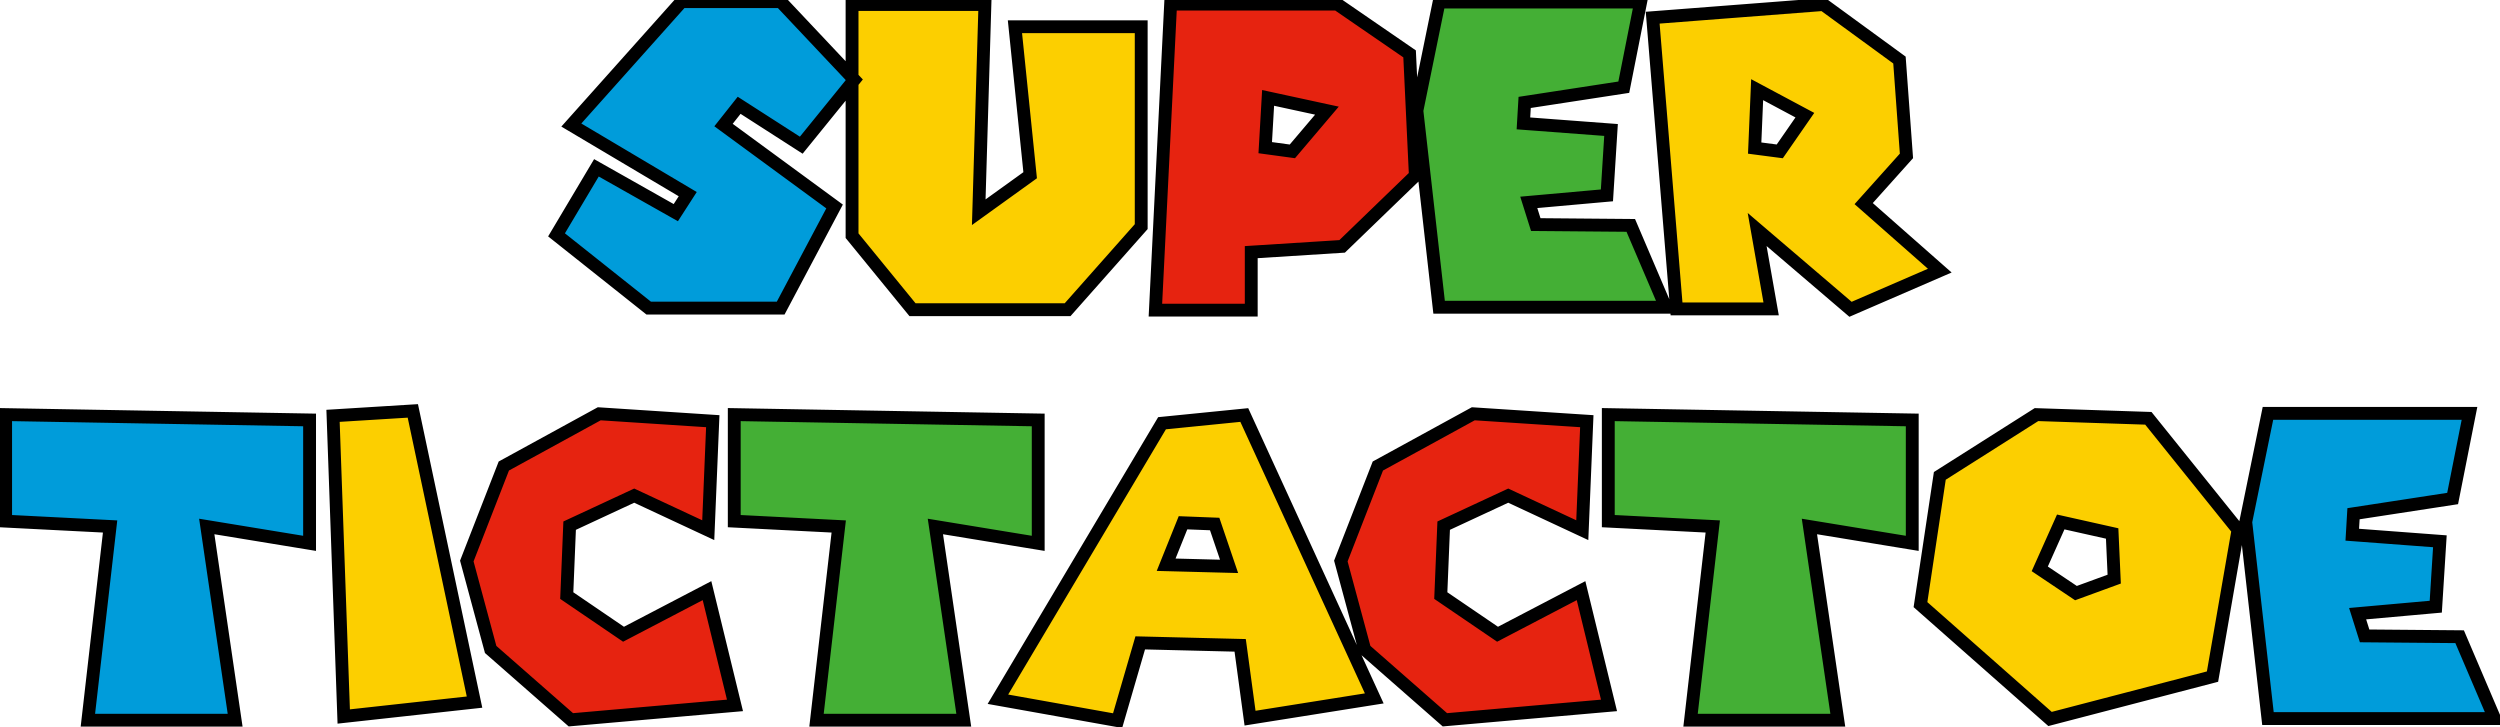
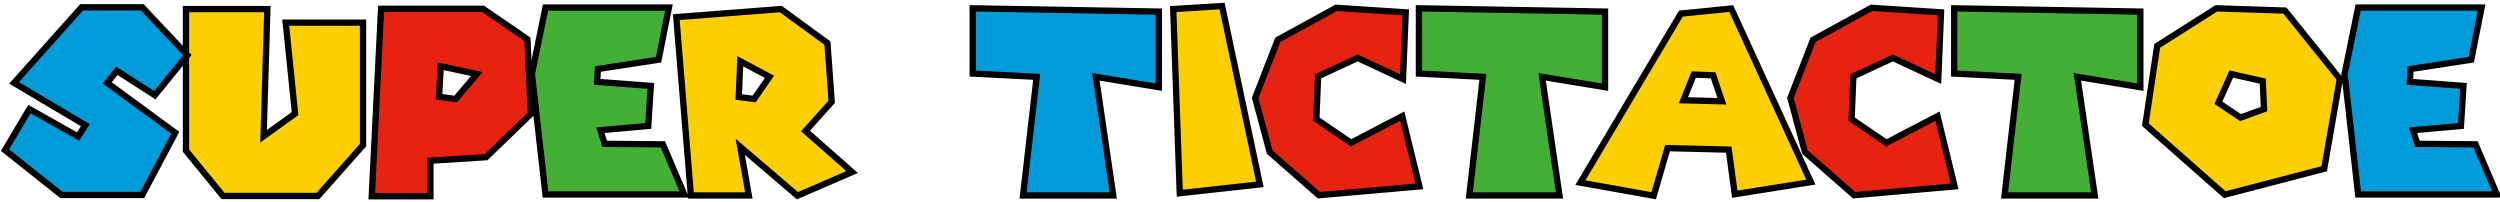
- <svg xmlns="http://www.w3.org/2000/svg" width="389" height="113" viewBox="0 0 389 113" fill="none">
-   <path d="M132.931 12.416L124.675 22.592L115.011 16.384L112.579 19.456L129.859 32.128L121.475 47.936H100.931L86.595 36.544L92.803 26.112L105.155 33.088L107.011 30.208L88.899 19.456L106.051 0.256H121.475L132.931 12.416ZM0.875 64.512L48.171 65.344V84.544L32.171 81.92L36.587 112.064H13.675L17.131 81.92L0.875 81.088V64.512ZM352.894 64.32H384.254L381.63 77.568L366.206 79.936L366.014 83.2L379.646 84.224L379.006 94.4L366.846 95.488L367.934 98.944L382.718 99.072L388.158 111.808H352.894L349.438 81.216L352.894 64.32Z" fill="#009CDA" />
-   <path d="M132.58 0.704H153.252L152.292 33.024L160.292 27.264L157.924 4.16H177.572V35.264L166.116 48.192H141.988L132.58 36.672V0.704ZM283.716 0.704L295.556 9.344L296.644 24.256L289.988 31.68L301.828 42.112L287.94 48.128L273.412 35.712L275.588 48.064H260.868L257.156 2.752L283.716 0.704ZM273.412 13.952L273.028 23.04L276.932 23.552L280.836 17.92L273.412 13.952ZM51.82 64.704L64.236 63.936L73.836 109.248L53.484 111.488L51.82 64.704ZM193.611 64.576L213.835 108.672L194.507 111.744L192.971 100.416L177.419 100.032L173.899 112.128L155.275 108.8L180.811 65.856L193.611 64.576ZM184.075 81.344L181.451 87.872L191.243 88.128L189.003 81.536L184.075 81.344ZM334.283 65.088L348.235 82.432L344.267 105.28L318.987 111.872L298.827 94.08L301.835 74.048L316.875 64.512L334.283 65.088ZM320.651 81.216L317.387 88.512L323.019 92.288L328.971 90.112L328.651 83.008L320.651 81.216Z" fill="#FCCF00" />
-   <path d="M208.069 0.64L219.333 8.384L220.229 27.328L208.837 38.336L194.693 39.232V48.256H179.781L182.149 0.64H208.069ZM197.317 15.232L196.869 22.976L201.093 23.552L206.469 17.216L197.317 15.232ZM93.243 64.384L110.907 65.536L110.203 82.496L98.683 77.12L88.635 81.792L88.187 92.672L97.019 98.688L110.011 91.904L114.363 109.76L88.827 112L76.347 101.056L72.635 87.296L78.395 72.512L93.243 64.384ZM229.243 64.384L246.907 65.536L246.203 82.496L234.683 77.12L224.635 81.792L224.187 92.672L233.019 98.688L246.011 91.904L250.363 109.76L224.827 112L212.347 101.056L208.635 87.296L214.395 72.512L229.243 64.384Z" fill="#E62310" />
-   <path d="M223.925 0.32H255.285L252.661 13.568L237.237 15.936L237.045 19.2L250.677 20.224L250.037 30.4L237.877 31.488L238.965 34.944L253.749 35.072L259.189 47.808H223.925L220.469 17.216L223.925 0.32ZM114.25 64.512L161.546 65.344V84.544L145.546 81.92L149.962 112.064H127.05L130.506 81.92L114.25 81.088V64.512ZM250.25 64.512L297.546 65.344V84.544L281.546 81.92L285.962 112.064H263.05L266.506 81.92L250.25 81.088V64.512Z" fill="#44AF35" />
-   <path d="M132.931 12.416L133.708 13.046L134.259 12.367L133.659 11.73L132.931 12.416ZM124.675 22.592L124.135 23.433L124.888 23.917L125.452 23.222L124.675 22.592ZM115.011 16.384L115.552 15.543L114.79 15.053L114.227 15.763L115.011 16.384ZM112.579 19.456L111.795 18.835L111.151 19.649L111.988 20.262L112.579 19.456ZM129.859 32.128L130.743 32.596L131.148 31.833L130.451 31.322L129.859 32.128ZM121.475 47.936V48.936H122.077L122.359 48.404L121.475 47.936ZM100.931 47.936L100.309 48.719L100.582 48.936H100.931V47.936ZM86.595 36.544L85.736 36.033L85.289 36.783L85.973 37.327L86.595 36.544ZM92.803 26.112L93.295 25.241L92.444 24.761L91.944 25.601L92.803 26.112ZM105.155 33.088L104.663 33.959L105.485 34.423L105.996 33.63L105.155 33.088ZM107.011 30.208L107.852 30.75L108.414 29.878L107.522 29.348L107.011 30.208ZM88.899 19.456L88.153 18.79L87.344 19.696L88.389 20.316L88.899 19.456ZM106.051 0.256V-0.744H105.604L105.305 -0.41L106.051 0.256ZM121.475 0.256L122.203 -0.43L121.907 -0.744H121.475V0.256ZM132.155 11.786L123.899 21.962L125.452 23.222L133.708 13.046L132.155 11.786ZM125.216 21.751L115.552 15.543L114.471 17.225L124.135 23.433L125.216 21.751ZM114.227 15.763L111.795 18.835L113.363 20.077L115.795 17.005L114.227 15.763ZM111.988 20.262L129.268 32.934L130.451 31.322L113.171 18.65L111.988 20.262ZM128.976 31.66L120.592 47.468L122.359 48.404L130.743 32.596L128.976 31.66ZM121.475 46.936H100.931V48.936H121.475V46.936ZM101.553 47.153L87.217 35.761L85.973 37.327L100.309 48.719L101.553 47.153ZM87.455 37.055L93.663 26.623L91.944 25.601L85.736 36.033L87.455 37.055ZM92.311 26.983L104.663 33.959L105.647 32.217L93.295 25.241L92.311 26.983ZM105.996 33.63L107.852 30.75L106.171 29.666L104.315 32.546L105.996 33.63ZM107.522 29.348L89.41 18.596L88.389 20.316L106.501 31.068L107.522 29.348ZM89.645 20.122L106.797 0.922L105.305 -0.41L88.153 18.79L89.645 20.122ZM106.051 1.256H121.475V-0.744H106.051V1.256ZM120.747 0.942L132.203 13.102L133.659 11.73L122.203 -0.43L120.747 0.942ZM132.58 0.704V-0.296H131.58V0.704H132.58ZM153.252 0.704L154.252 0.734L154.282 -0.296H153.252V0.704ZM152.292 33.024L151.293 32.994L151.233 35.019L152.877 33.836L152.292 33.024ZM160.292 27.264L160.877 28.076L161.346 27.738L161.287 27.162L160.292 27.264ZM157.924 4.16V3.16H156.817L156.929 4.262L157.924 4.16ZM177.572 4.16H178.572V3.16H177.572V4.16ZM177.572 35.264L178.321 35.927L178.572 35.643V35.264H177.572ZM166.116 48.192V49.192H166.566L166.865 48.855L166.116 48.192ZM141.988 48.192L141.214 48.825L141.514 49.192H141.988V48.192ZM132.58 36.672H131.58V37.029L131.806 37.304L132.58 36.672ZM132.58 1.704H153.252V-0.296H132.58V1.704ZM152.253 0.674L151.293 32.994L153.292 33.054L154.252 0.734L152.253 0.674ZM152.877 33.836L160.877 28.076L159.708 26.453L151.708 32.212L152.877 33.836ZM161.287 27.162L158.919 4.058L156.929 4.262L159.297 27.366L161.287 27.162ZM157.924 5.16H177.572V3.16H157.924V5.16ZM176.572 4.16V35.264H178.572V4.16H176.572ZM176.824 34.601L165.368 47.529L166.865 48.855L178.321 35.927L176.824 34.601ZM166.116 47.192H141.988V49.192H166.116V47.192ZM142.763 47.559L133.355 36.039L131.806 37.304L141.214 48.825L142.763 47.559ZM133.58 36.672V0.704H131.58V36.672H133.58ZM208.069 0.64L208.636 -0.184L208.38 -0.36H208.069V0.64ZM219.333 8.384L220.332 8.337L220.309 7.841L219.9 7.56L219.333 8.384ZM220.229 27.328L220.924 28.047L221.25 27.733L221.228 27.281L220.229 27.328ZM208.837 38.336L208.9 39.334L209.268 39.311L209.532 39.055L208.837 38.336ZM194.693 39.232L194.63 38.234L193.693 38.293V39.232H194.693ZM194.693 48.256V49.256H195.693V48.256H194.693ZM179.781 48.256L178.782 48.206L178.73 49.256H179.781V48.256ZM182.149 0.64V-0.36H181.198L181.15 0.59L182.149 0.64ZM197.317 15.232L197.529 14.255L196.386 14.007L196.319 15.174L197.317 15.232ZM196.869 22.976L195.871 22.918L195.817 23.842L196.734 23.967L196.869 22.976ZM201.093 23.552L200.958 24.543L201.501 24.617L201.856 24.199L201.093 23.552ZM206.469 17.216L207.232 17.863L208.31 16.592L206.681 16.239L206.469 17.216ZM207.503 1.464L218.767 9.208L219.9 7.56L208.636 -0.184L207.503 1.464ZM218.334 8.431L219.23 27.375L221.228 27.281L220.332 8.337L218.334 8.431ZM219.534 26.609L208.142 37.617L209.532 39.055L220.924 28.047L219.534 26.609ZM208.774 37.338L194.63 38.234L194.756 40.23L208.9 39.334L208.774 37.338ZM193.693 39.232V48.256H195.693V39.232H193.693ZM194.693 47.256H179.781V49.256H194.693V47.256ZM180.78 48.306L183.148 0.69L181.15 0.59L178.782 48.206L180.78 48.306ZM182.149 1.64H208.069V-0.36H182.149V1.64ZM196.319 15.174L195.871 22.918L197.868 23.034L198.316 15.29L196.319 15.174ZM196.734 23.967L200.958 24.543L201.228 22.561L197.004 21.985L196.734 23.967ZM201.856 24.199L207.232 17.863L205.707 16.569L200.331 22.905L201.856 24.199ZM206.681 16.239L197.529 14.255L197.105 16.209L206.257 18.193L206.681 16.239ZM223.925 0.32V-0.68H223.109L222.945 0.12L223.925 0.32ZM255.285 0.32L256.266 0.514L256.502 -0.68H255.285V0.32ZM252.661 13.568L252.813 14.556L253.505 14.45L253.642 13.762L252.661 13.568ZM237.237 15.936L237.085 14.948L236.286 15.07L236.238 15.877L237.237 15.936ZM237.045 19.2L236.046 19.141L235.989 20.123L236.97 20.197L237.045 19.2ZM250.677 20.224L251.675 20.287L251.737 19.301L250.752 19.227L250.677 20.224ZM250.037 30.4L250.126 31.396L250.981 31.32L251.035 30.463L250.037 30.4ZM237.877 31.488L237.788 30.492L236.55 30.603L236.923 31.788L237.877 31.488ZM238.965 34.944L238.011 35.244L238.229 35.938L238.956 35.944L238.965 34.944ZM253.749 35.072L254.668 34.679L254.411 34.078L253.757 34.072L253.749 35.072ZM259.189 47.808V48.808H260.703L260.108 47.415L259.189 47.808ZM223.925 47.808L222.931 47.92L223.031 48.808H223.925V47.808ZM220.469 17.216L219.489 17.016L219.457 17.171L219.475 17.328L220.469 17.216ZM223.925 1.32H255.285V-0.68H223.925V1.32ZM254.304 0.126L251.68 13.374L253.642 13.762L256.266 0.514L254.304 0.126ZM252.509 12.58L237.085 14.948L237.389 16.924L252.813 14.556L252.509 12.58ZM236.238 15.877L236.046 19.141L238.043 19.259L238.235 15.995L236.238 15.877ZM236.97 20.197L250.602 21.221L250.752 19.227L237.12 18.203L236.97 20.197ZM249.679 20.161L249.039 30.337L251.035 30.463L251.675 20.287L249.679 20.161ZM249.948 29.404L237.788 30.492L237.966 32.484L250.126 31.396L249.948 29.404ZM236.923 31.788L238.011 35.244L239.919 34.644L238.831 31.188L236.923 31.788ZM238.956 35.944L253.74 36.072L253.757 34.072L238.973 33.944L238.956 35.944ZM252.829 35.465L258.269 48.201L260.108 47.415L254.668 34.679L252.829 35.465ZM259.189 46.808H223.925V48.808H259.189V46.808ZM224.918 47.696L221.462 17.104L219.475 17.328L222.931 47.92L224.918 47.696ZM221.448 17.416L224.904 0.52L222.945 0.12L219.489 17.016L221.448 17.416ZM283.716 0.704L284.306 -0.104L284.007 -0.321L283.639 -0.293L283.716 0.704ZM295.556 9.344L296.554 9.271L296.52 8.809L296.146 8.536L295.556 9.344ZM296.644 24.256L297.389 24.924L297.673 24.607L297.642 24.183L296.644 24.256ZM289.988 31.68L289.244 31.012L288.57 31.764L289.327 32.43L289.988 31.68ZM301.828 42.112L302.226 43.03L303.672 42.403L302.489 41.362L301.828 42.112ZM287.94 48.128L287.291 48.888L287.765 49.294L288.338 49.046L287.94 48.128ZM273.412 35.712L274.062 34.952L271.944 33.142L272.427 35.886L273.412 35.712ZM275.588 48.064V49.064H276.78L276.573 47.891L275.588 48.064ZM260.868 48.064L259.872 48.146L259.947 49.064H260.868V48.064ZM257.156 2.752L257.079 1.755L256.078 1.832L256.16 2.834L257.156 2.752ZM273.412 13.952L273.884 13.07L272.48 12.32L272.413 13.91L273.412 13.952ZM273.028 23.04L272.029 22.998L271.99 23.913L272.898 24.032L273.028 23.04ZM276.932 23.552L276.802 24.544L277.407 24.623L277.754 24.122L276.932 23.552ZM280.836 17.92L281.658 18.49L282.298 17.567L281.308 17.038L280.836 17.92ZM283.127 1.512L294.967 10.152L296.146 8.536L284.306 -0.104L283.127 1.512ZM294.559 9.417L295.647 24.329L297.642 24.183L296.554 9.271L294.559 9.417ZM295.9 23.588L289.244 31.012L290.733 32.347L297.389 24.924L295.9 23.588ZM289.327 32.43L301.167 42.862L302.489 41.362L290.649 30.93L289.327 32.43ZM301.431 41.194L287.543 47.21L288.338 49.046L302.226 43.03L301.431 41.194ZM288.59 47.368L274.062 34.952L272.763 36.472L287.291 48.888L288.59 47.368ZM272.427 35.886L274.603 48.237L276.573 47.891L274.397 35.538L272.427 35.886ZM275.588 47.064H260.868V49.064H275.588V47.064ZM261.865 47.982L258.153 2.67L256.16 2.834L259.872 48.146L261.865 47.982ZM257.233 3.749L283.793 1.701L283.639 -0.293L257.079 1.755L257.233 3.749ZM272.413 13.91L272.029 22.998L274.027 23.082L274.411 13.994L272.413 13.91ZM272.898 24.032L276.802 24.544L277.062 22.561L273.158 22.049L272.898 24.032ZM277.754 24.122L281.658 18.49L280.014 17.35L276.11 22.982L277.754 24.122ZM281.308 17.038L273.884 13.07L272.941 14.834L280.365 18.802L281.308 17.038ZM0.875 64.512L0.893 63.512L-0.125 63.494V64.512H0.875ZM48.171 65.344H49.171V64.361L48.189 64.344L48.171 65.344ZM48.171 84.544L48.009 85.531L49.171 85.721V84.544H48.171ZM32.171 81.92L32.333 80.933L30.983 80.712L31.182 82.065L32.171 81.92ZM36.587 112.064V113.064H37.744L37.576 111.919L36.587 112.064ZM13.675 112.064L12.681 111.95L12.554 113.064H13.675V112.064ZM17.131 81.92L18.125 82.034L18.246 80.976L17.182 80.921L17.131 81.92ZM0.875 81.088H-0.125V82.038L0.824 82.087L0.875 81.088ZM0.857 65.512L48.153 66.344L48.189 64.344L0.893 63.512L0.857 65.512ZM47.171 65.344V84.544H49.171V65.344H47.171ZM48.333 83.557L32.333 80.933L32.009 82.907L48.009 85.531L48.333 83.557ZM31.182 82.065L35.598 112.209L37.576 111.919L33.16 81.775L31.182 82.065ZM36.587 111.064H13.675V113.064H36.587V111.064ZM14.668 112.178L18.125 82.034L16.137 81.806L12.681 111.95L14.668 112.178ZM17.182 80.921L0.926 80.089L0.824 82.087L17.08 82.919L17.182 80.921ZM1.875 81.088V64.512H-0.125V81.088H1.875ZM51.82 64.704L51.758 63.706L50.786 63.766L50.821 64.74L51.82 64.704ZM64.236 63.936L65.214 63.729L65.035 62.885L64.174 62.938L64.236 63.936ZM73.836 109.248L73.945 110.242L75.043 110.121L74.814 109.041L73.836 109.248ZM53.484 111.488L52.485 111.524L52.523 112.6L53.593 112.482L53.484 111.488ZM51.882 65.702L64.298 64.934L64.174 62.938L51.758 63.706L51.882 65.702ZM63.258 64.143L72.858 109.455L74.814 109.041L65.214 63.729L63.258 64.143ZM73.727 108.254L53.375 110.494L53.593 112.482L73.945 110.242L73.727 108.254ZM54.483 111.452L52.819 64.668L50.821 64.74L52.485 111.524L54.483 111.452ZM93.243 64.384L93.308 63.386L93.018 63.367L92.763 63.507L93.243 64.384ZM110.907 65.536L111.906 65.578L111.947 64.602L110.972 64.538L110.907 65.536ZM110.203 82.496L109.78 83.402L111.14 84.037L111.202 82.537L110.203 82.496ZM98.683 77.12L99.106 76.214L98.684 76.017L98.261 76.213L98.683 77.12ZM88.635 81.792L88.213 80.885L87.661 81.142L87.636 81.751L88.635 81.792ZM88.187 92.672L87.188 92.631L87.165 93.186L87.624 93.499L88.187 92.672ZM97.019 98.688L96.456 99.514L96.951 99.852L97.482 99.574L97.019 98.688ZM110.011 91.904L110.983 91.667L110.68 90.427L109.548 91.018L110.011 91.904ZM114.363 109.76L114.45 110.756L115.61 110.654L115.335 109.523L114.363 109.76ZM88.827 112L88.168 112.752L88.489 113.034L88.914 112.996L88.827 112ZM76.347 101.056L75.382 101.316L75.46 101.608L75.688 101.808L76.347 101.056ZM72.635 87.296L71.703 86.933L71.584 87.239L71.669 87.556L72.635 87.296ZM78.395 72.512L77.915 71.635L77.595 71.81L77.463 72.149L78.395 72.512ZM93.178 65.382L110.842 66.534L110.972 64.538L93.308 63.386L93.178 65.382ZM109.908 65.495L109.204 82.454L111.202 82.537L111.906 65.578L109.908 65.495ZM110.626 81.59L99.106 76.214L98.26 78.026L109.78 83.402L110.626 81.59ZM98.261 76.213L88.213 80.885L89.057 82.699L99.105 78.027L98.261 76.213ZM87.636 81.751L87.188 92.631L89.186 92.713L89.634 81.833L87.636 81.751ZM87.624 93.499L96.456 99.514L97.582 97.862L88.75 91.846L87.624 93.499ZM97.482 99.574L110.474 92.79L109.548 91.018L96.556 97.802L97.482 99.574ZM109.039 92.141L113.391 109.997L115.335 109.523L110.983 91.667L109.039 92.141ZM114.276 108.764L88.74 111.004L88.914 112.996L114.45 110.756L114.276 108.764ZM89.486 111.248L77.006 100.304L75.688 101.808L88.168 112.752L89.486 111.248ZM77.312 100.796L73.6 87.035L71.669 87.556L75.382 101.316L77.312 100.796ZM73.567 87.659L79.327 72.875L77.463 72.149L71.703 86.933L73.567 87.659ZM78.875 73.389L93.723 65.261L92.763 63.507L77.915 71.635L78.875 73.389ZM114.25 64.512L114.268 63.512L113.25 63.494V64.512H114.25ZM161.546 65.344H162.546V64.361L161.564 64.344L161.546 65.344ZM161.546 84.544L161.384 85.531L162.546 85.721V84.544H161.546ZM145.546 81.92L145.708 80.933L144.358 80.712L144.557 82.065L145.546 81.92ZM149.962 112.064V113.064H151.119L150.951 111.919L149.962 112.064ZM127.05 112.064L126.057 111.95L125.929 113.064H127.05V112.064ZM130.506 81.92L131.499 82.034L131.621 80.976L130.557 80.921L130.506 81.92ZM114.25 81.088H113.25V82.038L114.199 82.087L114.25 81.088ZM114.232 65.512L161.528 66.344L161.564 64.344L114.268 63.512L114.232 65.512ZM160.546 65.344V84.544H162.546V65.344H160.546ZM161.708 83.557L145.708 80.933L145.384 82.907L161.384 85.531L161.708 83.557ZM144.557 82.065L148.973 112.209L150.951 111.919L146.535 81.775L144.557 82.065ZM149.962 111.064H127.05V113.064H149.962V111.064ZM128.043 112.178L131.499 82.034L129.513 81.806L126.057 111.95L128.043 112.178ZM130.557 80.921L114.301 80.089L114.199 82.087L130.455 82.919L130.557 80.921ZM115.25 81.088V64.512H113.25V81.088H115.25ZM193.611 64.576L194.52 64.159L194.222 63.51L193.511 63.581L193.611 64.576ZM213.835 108.672L213.992 109.66L215.293 109.453L214.744 108.255L213.835 108.672ZM194.507 111.744L193.516 111.878L193.654 112.892L194.664 112.732L194.507 111.744ZM192.971 100.416L193.962 100.282L193.847 99.437L192.996 99.416L192.971 100.416ZM177.419 100.032L177.444 99.032L176.674 99.013L176.459 99.753L177.419 100.032ZM173.899 112.128L173.723 113.112L174.608 113.271L174.859 112.407L173.899 112.128ZM155.275 108.8L154.415 108.289L153.677 109.53L155.099 109.784L155.275 108.8ZM180.811 65.856L180.711 64.861L180.209 64.911L179.951 65.345L180.811 65.856ZM184.075 81.344L184.114 80.345L183.41 80.317L183.147 80.971L184.075 81.344ZM181.451 87.872L180.523 87.499L179.987 88.834L181.425 88.872L181.451 87.872ZM191.243 88.128L191.217 89.128L192.652 89.165L192.19 87.806L191.243 88.128ZM189.003 81.536L189.95 81.214L189.729 80.564L189.042 80.537L189.003 81.536ZM192.702 64.993L212.926 109.089L214.744 108.255L194.52 64.159L192.702 64.993ZM213.678 107.684L194.35 110.756L194.664 112.732L213.992 109.66L213.678 107.684ZM195.498 111.61L193.962 100.282L191.98 100.55L193.516 111.878L195.498 111.61ZM192.996 99.416L177.444 99.032L177.394 101.032L192.946 101.416L192.996 99.416ZM176.459 99.753L172.939 111.849L174.859 112.407L178.379 100.311L176.459 99.753ZM174.075 111.144L155.451 107.816L155.099 109.784L173.723 113.112L174.075 111.144ZM156.135 109.311L181.671 66.367L179.951 65.345L154.415 108.289L156.135 109.311ZM180.911 66.851L193.711 65.571L193.511 63.581L180.711 64.861L180.911 66.851ZM183.147 80.971L180.523 87.499L182.379 88.245L185.003 81.717L183.147 80.971ZM181.425 88.872L191.217 89.128L191.269 87.128L181.477 86.872L181.425 88.872ZM192.19 87.806L189.95 81.214L188.056 81.858L190.296 88.45L192.19 87.806ZM189.042 80.537L184.114 80.345L184.036 82.343L188.964 82.535L189.042 80.537ZM229.243 64.384L229.308 63.386L229.018 63.367L228.763 63.507L229.243 64.384ZM246.907 65.536L247.906 65.578L247.947 64.602L246.972 64.538L246.907 65.536ZM246.203 82.496L245.78 83.402L247.14 84.037L247.202 82.537L246.203 82.496ZM234.683 77.12L235.106 76.214L234.684 76.017L234.261 76.213L234.683 77.12ZM224.635 81.792L224.213 80.885L223.661 81.142L223.636 81.751L224.635 81.792ZM224.187 92.672L223.188 92.631L223.165 93.186L223.624 93.499L224.187 92.672ZM233.019 98.688L232.456 99.514L232.951 99.852L233.482 99.574L233.019 98.688ZM246.011 91.904L246.983 91.667L246.68 90.427L245.548 91.018L246.011 91.904ZM250.363 109.76L250.45 110.756L251.61 110.654L251.335 109.523L250.363 109.76ZM224.827 112L224.168 112.752L224.489 113.034L224.914 112.996L224.827 112ZM212.347 101.056L211.382 101.316L211.46 101.608L211.688 101.808L212.347 101.056ZM208.635 87.296L207.703 86.933L207.584 87.239L207.67 87.556L208.635 87.296ZM214.395 72.512L213.915 71.635L213.595 71.81L213.463 72.149L214.395 72.512ZM229.178 65.382L246.842 66.534L246.972 64.538L229.308 63.386L229.178 65.382ZM245.908 65.495L245.204 82.454L247.202 82.537L247.906 65.578L245.908 65.495ZM246.626 81.59L235.106 76.214L234.26 78.026L245.78 83.402L246.626 81.59ZM234.261 76.213L224.213 80.885L225.057 82.699L235.105 78.027L234.261 76.213ZM223.636 81.751L223.188 92.631L225.186 92.713L225.634 81.833L223.636 81.751ZM223.624 93.499L232.456 99.514L233.582 97.862L224.75 91.846L223.624 93.499ZM233.482 99.574L246.474 92.79L245.548 91.018L232.556 97.802L233.482 99.574ZM245.039 92.141L249.391 109.997L251.335 109.523L246.983 91.667L245.039 92.141ZM250.276 108.764L224.74 111.004L224.914 112.996L250.45 110.756L250.276 108.764ZM225.486 111.248L213.006 100.304L211.688 101.808L224.168 112.752L225.486 111.248ZM213.312 100.796L209.6 87.035L207.67 87.556L211.382 101.316L213.312 100.796ZM209.567 87.659L215.327 72.875L213.463 72.149L207.703 86.933L209.567 87.659ZM214.875 73.389L229.723 65.261L228.763 63.507L213.915 71.635L214.875 73.389ZM250.25 64.512L250.268 63.512L249.25 63.494V64.512H250.25ZM297.546 65.344H298.546V64.361L297.564 64.344L297.546 65.344ZM297.546 84.544L297.384 85.531L298.546 85.721V84.544H297.546ZM281.546 81.92L281.708 80.933L280.358 80.712L280.557 82.065L281.546 81.92ZM285.962 112.064V113.064H287.119L286.951 111.919L285.962 112.064ZM263.05 112.064L262.057 111.95L261.929 113.064H263.05V112.064ZM266.506 81.92L267.499 82.034L267.621 80.976L266.557 80.921L266.506 81.92ZM250.25 81.088H249.25V82.038L250.199 82.087L250.25 81.088ZM250.232 65.512L297.528 66.344L297.564 64.344L250.268 63.512L250.232 65.512ZM296.546 65.344V84.544H298.546V65.344H296.546ZM297.708 83.557L281.708 80.933L281.384 82.907L297.384 85.531L297.708 83.557ZM280.557 82.065L284.973 112.209L286.951 111.919L282.535 81.775L280.557 82.065ZM285.962 111.064H263.05V113.064H285.962V111.064ZM264.043 112.178L267.499 82.034L265.513 81.806L262.057 111.95L264.043 112.178ZM266.557 80.921L250.301 80.089L250.199 82.087L266.455 82.919L266.557 80.921ZM251.25 81.088V64.512H249.25V81.088H251.25ZM334.283 65.088L335.062 64.461L334.775 64.104L334.316 64.088L334.283 65.088ZM348.235 82.432L349.22 82.603L349.298 82.158L349.014 81.805L348.235 82.432ZM344.267 105.28L344.519 106.248L345.142 106.085L345.252 105.451L344.267 105.28ZM318.987 111.872L318.325 112.622L318.724 112.974L319.239 112.84L318.987 111.872ZM298.827 94.08L297.838 93.931L297.757 94.47L298.165 94.83L298.827 94.08ZM301.835 74.048L301.3 73.203L300.914 73.448L300.846 73.9L301.835 74.048ZM316.875 64.512L316.908 63.513L316.6 63.502L316.34 63.667L316.875 64.512ZM320.651 81.216L320.87 80.24L320.072 80.061L319.738 80.808L320.651 81.216ZM317.387 88.512L316.474 88.104L316.13 88.873L316.83 89.343L317.387 88.512ZM323.019 92.288L322.462 93.119L322.885 93.402L323.362 93.227L323.019 92.288ZM328.971 90.112L329.314 91.051L330.003 90.799L329.97 90.067L328.971 90.112ZM328.651 83.008L329.65 82.963L329.616 82.199L328.87 82.032L328.651 83.008ZM333.504 65.715L347.456 83.059L349.014 81.805L335.062 64.461L333.504 65.715ZM347.25 82.261L343.282 105.109L345.252 105.451L349.22 82.603L347.25 82.261ZM344.015 104.312L318.735 110.904L319.239 112.84L344.519 106.248L344.015 104.312ZM319.649 111.122L299.489 93.33L298.165 94.83L318.325 112.622L319.649 111.122ZM299.816 94.228L302.824 74.197L300.846 73.9L297.838 93.931L299.816 94.228ZM302.37 74.892L317.41 65.356L316.34 63.667L301.3 73.203L302.37 74.892ZM316.842 65.511L334.25 66.088L334.316 64.088L316.908 63.513L316.842 65.511ZM319.738 80.808L316.474 88.104L318.3 88.92L321.564 81.624L319.738 80.808ZM316.83 89.343L322.462 93.119L323.576 91.457L317.944 87.681L316.83 89.343ZM323.362 93.227L329.314 91.051L328.628 89.173L322.676 91.349L323.362 93.227ZM329.97 90.067L329.65 82.963L327.652 83.053L327.972 90.157L329.97 90.067ZM328.87 82.032L320.87 80.24L320.432 82.192L328.432 83.984L328.87 82.032ZM352.894 64.32V63.32H352.077L351.914 64.12L352.894 64.32ZM384.254 64.32L385.234 64.514L385.471 63.32H384.254V64.32ZM381.63 77.568L381.781 78.556L382.474 78.45L382.61 77.762L381.63 77.568ZM366.206 79.936L366.054 78.948L365.255 79.07L365.207 79.877L366.206 79.936ZM366.014 83.2L365.015 83.141L364.957 84.124L365.939 84.197L366.014 83.2ZM379.646 84.224L380.644 84.287L380.706 83.301L379.72 83.227L379.646 84.224ZM379.006 94.4L379.095 95.396L379.95 95.32L380.004 94.463L379.006 94.4ZM366.846 95.488L366.756 94.492L365.518 94.603L365.892 95.788L366.846 95.488ZM367.934 98.944L366.98 99.244L367.198 99.938L367.925 99.944L367.934 98.944ZM382.718 99.072L383.637 98.679L383.38 98.078L382.726 98.072L382.718 99.072ZM388.158 111.808V112.808H389.672L389.077 111.415L388.158 111.808ZM352.894 111.808L351.9 111.92L352 112.808H352.894V111.808ZM349.438 81.216L348.458 81.016L348.426 81.171L348.444 81.328L349.438 81.216ZM352.894 65.32H384.254V63.32H352.894V65.32ZM383.273 64.126L380.649 77.374L382.61 77.762L385.234 64.514L383.273 64.126ZM381.478 76.58L366.054 78.948L366.357 80.924L381.781 78.556L381.478 76.58ZM365.207 79.877L365.015 83.141L367.012 83.259L367.204 79.995L365.207 79.877ZM365.939 84.197L379.571 85.221L379.72 83.227L366.088 82.203L365.939 84.197ZM378.647 84.161L378.007 94.337L380.004 94.463L380.644 84.287L378.647 84.161ZM378.916 93.404L366.756 94.492L366.935 96.484L379.095 95.396L378.916 93.404ZM365.892 95.788L366.98 99.244L368.887 98.644L367.799 95.188L365.892 95.788ZM367.925 99.944L382.709 100.072L382.726 98.072L367.942 97.944L367.925 99.944ZM381.798 99.465L387.238 112.201L389.077 111.415L383.637 98.679L381.798 99.465ZM388.158 110.808H352.894V112.808H388.158V110.808ZM353.887 111.696L350.431 81.104L348.444 81.328L351.9 111.92L353.887 111.696ZM350.417 81.416L353.873 64.52L351.914 64.12L348.458 81.016L350.417 81.416Z" fill="black" />
+ <svg xmlns="http://www.w3.org/2000/svg" width="397" height="32" viewBox="0 0 397 32" fill="none">
+   <path d="M29.754 8.76L24.594 15.12L18.554 11.24L17.034 13.16L27.834 21.08L22.594 30.96H9.754L0.794 23.84L4.674 17.32L12.394 21.68L13.554 19.88L2.234 13.16L12.954 1.16H22.594L29.754 8.76ZM154.465 1.32L184.025 1.84V13.84L174.025 12.2L176.785 31.04H162.465L164.625 12.2L154.465 11.68V1.32ZM374.476 1.2H394.076L392.436 9.48L382.796 10.96L382.676 13L391.196 13.64L390.796 20L383.196 20.68L383.876 22.84L393.116 22.92L396.516 30.88H374.476L372.316 11.76L374.476 1.2Z" fill="#009CDA" />
+   <path d="M29.535 1.44H42.455L41.855 21.64L46.855 18.04L45.374 3.6H57.654V23.04L50.495 31.12H35.414L29.535 23.92V1.44ZM123.995 1.44L131.395 6.84L132.075 16.16L127.915 20.8L135.315 27.32L126.635 31.08L117.555 23.32L118.915 31.04H109.715L107.395 2.72L123.995 1.44ZM117.555 9.72L117.315 15.4L119.755 15.72L122.195 12.2L117.555 9.72ZM186.305 1.44L194.065 0.96L200.065 29.28L187.345 30.68L186.305 1.44ZM274.925 1.36L287.565 28.92L275.485 30.84L274.525 23.76L264.805 23.52L262.605 31.08L250.965 29L266.925 2.16L274.925 1.36ZM268.965 11.84L267.325 15.92L273.445 16.08L272.045 11.96L268.965 11.84ZM362.845 1.68L371.565 12.52L369.085 26.8L353.285 30.92L340.685 19.8L342.565 7.28L351.965 1.32L362.845 1.68ZM354.325 11.76L352.285 16.32L355.805 18.68L359.525 17.32L359.325 12.88L354.325 11.76Z" fill="#FCCF00" />
+   <path d="M76.715 1.4L83.755 6.24L84.315 18.08L77.195 24.96L68.355 25.52V31.16H59.035L60.515 1.4H76.715ZM69.995 10.52L69.715 15.36L72.355 15.72L75.715 11.76L69.995 10.52ZM212.195 1.24L223.235 1.96L222.795 12.56L215.595 9.2L209.315 12.12L209.035 18.92L214.555 22.68L222.675 18.44L225.395 29.6L209.435 31L201.635 24.16L199.315 15.56L202.915 6.32L212.195 1.24ZM297.195 1.24L308.235 1.96L307.795 12.56L300.595 9.2L294.315 12.12L294.035 18.92L299.555 22.68L307.675 18.44L310.395 29.6L294.435 31L286.635 24.16L284.315 15.56L287.915 6.32L297.195 1.24Z" fill="#E62310" />
+   <path d="M86.625 1.2H106.225L104.585 9.48L94.945 10.96L94.825 13L103.345 13.64L102.945 20L95.345 20.68L96.025 22.84L105.265 22.92L108.665 30.88H86.625L84.465 11.76L86.625 1.2ZM225.324 1.32L254.884 1.84V13.84L244.884 12.2L247.644 31.04H233.324L235.484 12.2L225.324 11.68V1.32ZM310.324 1.32L339.884 1.84V13.84L329.884 12.2L332.644 31.04H318.324L320.484 12.2L310.324 11.68V1.32Z" fill="#44AF35" />
+   <path d="M29.754 8.76L30.142 9.075L30.418 8.735L30.118 8.417L29.754 8.76ZM24.594 15.12L24.324 15.541L24.7 15.783L24.982 15.435L24.594 15.12ZM18.554 11.24L18.824 10.819L18.443 10.575L18.162 10.93L18.554 11.24ZM17.034 13.16L16.642 12.85L16.32 13.256L16.738 13.563L17.034 13.16ZM27.834 21.08L28.276 21.314L28.478 20.932L28.13 20.677L27.834 21.08ZM22.594 30.96V31.46H22.895L23.036 31.194L22.594 30.96ZM9.754 30.96L9.443 31.352L9.579 31.46H9.754V30.96ZM0.794 23.84L0.364 23.584L0.141 23.96L0.483 24.232L0.794 23.84ZM4.674 17.32L4.92 16.885L4.494 16.644L4.244 17.064L4.674 17.32ZM12.394 21.68L12.148 22.115L12.559 22.347L12.814 21.951L12.394 21.68ZM13.554 19.88L13.974 20.151L14.255 19.715L13.809 19.45L13.554 19.88ZM2.234 13.16L1.861 12.827L1.456 13.28L1.979 13.59L2.234 13.16ZM12.954 1.16V0.66H12.73L12.581 0.827L12.954 1.16ZM22.594 1.16L22.958 0.817L22.81 0.66H22.594V1.16ZM29.366 8.445L24.206 14.805L24.982 15.435L30.142 9.075L29.366 8.445ZM24.864 14.699L18.824 10.819L18.284 11.661L24.324 15.541L24.864 14.699ZM18.162 10.93L16.642 12.85L17.426 13.47L18.946 11.55L18.162 10.93ZM16.738 13.563L27.538 21.483L28.13 20.677L17.33 12.757L16.738 13.563ZM27.392 20.846L22.152 30.726L23.036 31.194L28.276 21.314L27.392 20.846ZM22.594 30.46H9.754V31.46H22.594V30.46ZM10.065 30.569L1.105 23.448L0.483 24.232L9.443 31.352L10.065 30.569ZM1.224 24.096L5.104 17.576L4.244 17.064L0.364 23.584L1.224 24.096ZM4.428 17.755L12.148 22.115L12.64 21.245L4.92 16.885L4.428 17.755ZM12.814 21.951L13.974 20.151L13.134 19.609L11.974 21.409L12.814 21.951ZM13.809 19.45L2.489 12.73L1.979 13.59L13.299 20.31L13.809 19.45ZM2.607 13.493L13.327 1.493L12.581 0.827L1.861 12.827L2.607 13.493ZM12.954 1.66H22.594V0.66H12.954V1.66ZM22.23 1.503L29.39 9.103L30.118 8.417L22.958 0.817L22.23 1.503ZM29.535 1.44V0.94H29.035V1.44H29.535ZM42.455 1.44L42.954 1.455L42.97 0.94H42.455V1.44ZM41.855 21.64L41.355 21.625L41.325 22.638L42.147 22.046L41.855 21.64ZM46.855 18.04L47.147 18.446L47.381 18.277L47.352 17.989L46.855 18.04ZM45.374 3.6V3.1H44.821L44.877 3.651L45.374 3.6ZM57.654 3.6H58.154V3.1H57.654V3.6ZM57.654 23.04L58.029 23.372L58.154 23.23V23.04H57.654ZM50.495 31.12V31.62H50.719L50.869 31.452L50.495 31.12ZM35.414 31.12L35.027 31.436L35.177 31.62H35.414V31.12ZM29.535 23.92H29.035V24.098L29.147 24.236L29.535 23.92ZM29.535 1.94H42.455V0.94H29.535V1.94ZM41.955 1.425L41.355 21.625L42.354 21.655L42.954 1.455L41.955 1.425ZM42.147 22.046L47.147 18.446L46.562 17.634L41.562 21.234L42.147 22.046ZM47.352 17.989L45.872 3.549L44.877 3.651L46.357 18.091L47.352 17.989ZM45.374 4.1H57.654V3.1H45.374V4.1ZM57.154 3.6V23.04H58.154V3.6H57.154ZM57.28 22.708L50.12 30.788L50.869 31.452L58.029 23.372L57.28 22.708ZM50.495 30.62H35.414V31.62H50.495V30.62ZM35.802 30.804L29.922 23.604L29.147 24.236L35.027 31.436L35.802 30.804ZM30.035 23.92V1.44H29.035V23.92H30.035ZM76.715 1.4L76.998 0.988L76.871 0.9H76.715V1.4ZM83.755 6.24L84.255 6.216L84.243 5.969L84.038 5.828L83.755 6.24ZM84.315 18.08L84.663 18.44L84.825 18.282L84.815 18.056L84.315 18.08ZM77.195 24.96L77.227 25.459L77.41 25.447L77.543 25.32L77.195 24.96ZM68.355 25.52L68.323 25.021L67.855 25.051V25.52H68.355ZM68.355 31.16V31.66H68.855V31.16H68.355ZM59.035 31.16L58.536 31.135L58.51 31.66H59.035V31.16ZM60.515 1.4V0.9H60.039L60.016 1.375L60.515 1.4ZM69.995 10.52L70.101 10.031L69.53 9.907L69.496 10.491L69.995 10.52ZM69.715 15.36L69.216 15.331L69.189 15.793L69.648 15.855L69.715 15.36ZM72.355 15.72L72.288 16.215L72.559 16.252L72.736 16.044L72.355 15.72ZM75.715 11.76L76.096 12.084L76.636 11.448L75.821 11.271L75.715 11.76ZM76.432 1.812L83.472 6.652L84.038 5.828L76.998 0.988L76.432 1.812ZM83.256 6.264L83.816 18.104L84.815 18.056L84.255 6.216L83.256 6.264ZM83.968 17.72L76.848 24.6L77.543 25.32L84.663 18.44L83.968 17.72ZM77.163 24.461L68.323 25.021L68.387 26.019L77.227 25.459L77.163 24.461ZM67.855 25.52V31.16H68.855V25.52H67.855ZM68.355 30.66H59.035V31.66H68.355V30.66ZM59.535 31.185L61.014 1.425L60.016 1.375L58.536 31.135L59.535 31.185ZM60.515 1.9H76.715V0.9H60.515V1.9ZM69.496 10.491L69.216 15.331L70.214 15.389L70.494 10.549L69.496 10.491ZM69.648 15.855L72.288 16.215L72.423 15.225L69.783 14.865L69.648 15.855ZM72.736 16.044L76.096 12.084L75.334 11.437L71.974 15.396L72.736 16.044ZM75.821 11.271L70.101 10.031L69.889 11.009L75.609 12.249L75.821 11.271ZM86.625 1.2V0.7H86.217L86.135 1.1L86.625 1.2ZM106.225 1.2L106.715 1.297L106.834 0.7H106.225V1.2ZM104.585 9.48L104.661 9.974L105.007 9.921L105.075 9.577L104.585 9.48ZM94.945 10.96L94.869 10.466L94.469 10.527L94.446 10.931L94.945 10.96ZM94.825 13L94.326 12.971L94.297 13.462L94.787 13.499L94.825 13ZM103.345 13.64L103.844 13.671L103.875 13.178L103.382 13.141L103.345 13.64ZM102.945 20L102.989 20.498L103.417 20.46L103.444 20.031L102.945 20ZM95.345 20.68L95.3 20.182L94.681 20.237L94.868 20.83L95.345 20.68ZM96.025 22.84L95.548 22.99L95.657 23.337L96.02 23.34L96.025 22.84ZM105.265 22.92L105.725 22.724L105.596 22.423L105.269 22.42L105.265 22.92ZM108.665 30.88V31.38H109.422L109.125 30.684L108.665 30.88ZM86.625 30.88L86.128 30.936L86.178 31.38H86.625V30.88ZM84.465 11.76L83.975 11.66L83.959 11.737L83.968 11.816L84.465 11.76ZM86.625 1.7H106.225V0.7H86.625V1.7ZM105.734 1.103L104.094 9.383L105.075 9.577L106.715 1.297L105.734 1.103ZM104.509 8.986L94.869 10.466L95.021 11.454L104.661 9.974L104.509 8.986ZM94.446 10.931L94.326 12.971L95.324 13.029L95.444 10.989L94.446 10.931ZM94.787 13.499L103.307 14.139L103.382 13.141L94.862 12.501L94.787 13.499ZM102.846 13.609L102.446 19.969L103.444 20.031L103.844 13.671L102.846 13.609ZM102.9 19.502L95.3 20.182L95.389 21.178L102.989 20.498L102.9 19.502ZM94.868 20.83L95.548 22.99L96.502 22.69L95.822 20.53L94.868 20.83ZM96.02 23.34L105.261 23.42L105.269 22.42L96.029 22.34L96.02 23.34ZM104.805 23.116L108.205 31.076L109.125 30.684L105.725 22.724L104.805 23.116ZM108.665 30.38H86.625V31.38H108.665V30.38ZM87.122 30.824L84.962 11.704L83.968 11.816L86.128 30.936L87.122 30.824ZM84.955 11.86L87.115 1.3L86.135 1.1L83.975 11.66L84.955 11.86ZM123.995 1.44L124.289 1.036L124.14 0.927L123.956 0.941L123.995 1.44ZM131.395 6.84L131.893 6.804L131.876 6.573L131.689 6.436L131.395 6.84ZM132.075 16.16L132.447 16.494L132.589 16.336L132.573 16.124L132.075 16.16ZM127.915 20.8L127.542 20.466L127.206 20.842L127.584 21.175L127.915 20.8ZM135.315 27.32L135.513 27.779L136.236 27.466L135.645 26.945L135.315 27.32ZM126.635 31.08L126.31 31.46L126.547 31.663L126.833 31.539L126.635 31.08ZM117.555 23.32L117.879 22.94L116.82 22.035L117.062 23.407L117.555 23.32ZM118.915 31.04V31.54H119.51L119.407 30.953L118.915 31.04ZM109.715 31.04L109.216 31.081L109.254 31.54H109.715V31.04ZM107.395 2.72L107.356 2.221L106.855 2.26L106.896 2.761L107.395 2.72ZM117.555 9.72L117.79 9.279L117.089 8.904L117.055 9.699L117.555 9.72ZM117.315 15.4L116.815 15.379L116.796 15.836L117.25 15.896L117.315 15.4ZM119.755 15.72L119.69 16.216L119.992 16.255L120.165 16.005L119.755 15.72ZM122.195 12.2L122.605 12.485L122.925 12.024L122.43 11.759L122.195 12.2ZM123.7 1.844L131.1 7.244L131.689 6.436L124.289 1.036L123.7 1.844ZM130.896 6.876L131.576 16.196L132.573 16.124L131.893 6.804L130.896 6.876ZM131.702 15.826L127.542 20.466L128.287 21.134L132.447 16.494L131.702 15.826ZM127.584 21.175L134.984 27.695L135.645 26.945L128.245 20.425L127.584 21.175ZM135.116 26.861L126.436 30.621L126.833 31.539L135.513 27.779L135.116 26.861ZM126.959 30.7L117.879 22.94L117.23 23.7L126.31 31.46L126.959 30.7ZM117.062 23.407L118.422 31.127L119.407 30.953L118.047 23.233L117.062 23.407ZM118.915 30.54H109.715V31.54H118.915V30.54ZM110.213 30.999L107.893 2.679L106.896 2.761L109.216 31.081L110.213 30.999ZM107.433 3.219L124.033 1.939L123.956 0.941L107.356 2.221L107.433 3.219ZM117.055 9.699L116.815 15.379L117.814 15.421L118.054 9.741L117.055 9.699ZM117.25 15.896L119.69 16.216L119.82 15.224L117.38 14.904L117.25 15.896ZM120.165 16.005L122.605 12.485L121.784 11.915L119.344 15.435L120.165 16.005ZM122.43 11.759L117.79 9.279L117.319 10.161L121.959 12.641L122.43 11.759ZM154.465 1.32L154.474 0.82L153.965 0.811V1.32H154.465ZM184.025 1.84H184.525V1.349L184.034 1.34L184.025 1.84ZM184.025 13.84L183.944 14.333L184.525 14.429V13.84H184.025ZM174.025 12.2L174.106 11.707L173.431 11.596L173.53 12.273L174.025 12.2ZM176.785 31.04V31.54H177.363L177.28 30.968L176.785 31.04ZM162.465 31.04L161.968 30.983L161.904 31.54H162.465V31.04ZM164.625 12.2L165.122 12.257L165.182 11.728L164.65 11.701L164.625 12.2ZM154.465 11.68H153.965V12.155L154.439 12.179L154.465 11.68ZM154.456 1.82L184.016 2.34L184.034 1.34L154.474 0.82L154.456 1.82ZM183.525 1.84V13.84H184.525V1.84H183.525ZM184.106 13.347L174.106 11.707L173.944 12.693L183.944 14.333L184.106 13.347ZM173.53 12.273L176.29 31.113L177.28 30.968L174.52 12.127L173.53 12.273ZM176.785 30.54H162.465V31.54H176.785V30.54ZM162.962 31.097L165.122 12.257L164.128 12.143L161.968 30.983L162.962 31.097ZM164.65 11.701L154.49 11.181L154.439 12.179L164.599 12.699L164.65 11.701ZM154.965 11.68V1.32H153.965V11.68H154.965ZM186.305 1.44L186.275 0.941L185.788 0.971L185.806 1.458L186.305 1.44ZM194.065 0.96L194.555 0.856L194.465 0.434L194.035 0.461L194.065 0.96ZM200.065 29.28L200.12 29.777L200.669 29.717L200.555 29.176L200.065 29.28ZM187.345 30.68L186.846 30.698L186.865 31.236L187.4 31.177L187.345 30.68ZM186.336 1.939L194.096 1.459L194.035 0.461L186.275 0.941L186.336 1.939ZM193.576 1.064L199.576 29.384L200.555 29.176L194.555 0.856L193.576 1.064ZM200.011 28.783L187.291 30.183L187.4 31.177L200.12 29.777L200.011 28.783ZM187.845 30.662L186.805 1.422L185.806 1.458L186.846 30.698L187.845 30.662ZM212.195 1.24L212.227 0.741L212.082 0.732L211.955 0.801L212.195 1.24ZM223.235 1.96L223.734 1.981L223.755 1.493L223.267 1.461L223.235 1.96ZM222.795 12.56L222.583 13.013L223.263 13.33L223.294 12.581L222.795 12.56ZM215.595 9.2L215.806 8.747L215.595 8.648L215.384 8.747L215.595 9.2ZM209.315 12.12L209.104 11.667L208.828 11.795L208.815 12.099L209.315 12.12ZM209.035 18.92L208.535 18.899L208.524 19.177L208.753 19.333L209.035 18.92ZM214.555 22.68L214.273 23.093L214.521 23.262L214.786 23.123L214.555 22.68ZM222.675 18.44L223.161 18.322L223.009 17.701L222.443 17.997L222.675 18.44ZM225.395 29.6L225.439 30.098L226.018 30.047L225.881 29.482L225.395 29.6ZM209.435 31L209.105 31.376L209.266 31.517L209.479 31.498L209.435 31ZM201.635 24.16L201.152 24.29L201.191 24.436L201.305 24.536L201.635 24.16ZM199.315 15.56L198.849 15.379L198.789 15.532L198.832 15.69L199.315 15.56ZM202.915 6.32L202.675 5.881L202.515 5.969L202.449 6.138L202.915 6.32ZM212.162 1.739L223.202 2.459L223.267 1.461L212.227 0.741L212.162 1.739ZM222.735 1.939L222.295 12.539L223.294 12.581L223.734 1.981L222.735 1.939ZM223.006 12.107L215.806 8.747L215.383 9.653L222.583 13.013L223.006 12.107ZM215.384 8.747L209.104 11.667L209.526 12.573L215.806 9.653L215.384 8.747ZM208.815 12.099L208.535 18.899L209.534 18.941L209.814 12.141L208.815 12.099ZM208.753 19.333L214.273 23.093L214.836 22.267L209.316 18.507L208.753 19.333ZM214.786 23.123L222.906 18.883L222.443 17.997L214.323 22.237L214.786 23.123ZM222.189 18.558L224.909 29.718L225.881 29.482L223.161 18.322L222.189 18.558ZM225.351 29.102L209.391 30.502L209.479 31.498L225.439 30.098L225.351 29.102ZM209.765 30.624L201.965 23.784L201.305 24.536L209.105 31.376L209.765 30.624ZM202.118 24.03L199.798 15.43L198.832 15.69L201.152 24.29L202.118 24.03ZM199.781 15.742L203.381 6.502L202.449 6.138L198.849 15.379L199.781 15.742ZM203.155 6.759L212.435 1.679L211.955 0.801L202.675 5.881L203.155 6.759ZM225.324 1.32L225.333 0.82L224.824 0.811V1.32H225.324ZM254.884 1.84H255.384V1.349L254.893 1.34L254.884 1.84ZM254.884 13.84L254.803 14.333L255.384 14.429V13.84H254.884ZM244.884 12.2L244.965 11.707L244.29 11.596L244.39 12.273L244.884 12.2ZM247.644 31.04V31.54H248.223L248.139 30.968L247.644 31.04ZM233.324 31.04L232.827 30.983L232.764 31.54H233.324V31.04ZM235.484 12.2L235.981 12.257L236.042 11.728L235.51 11.701L235.484 12.2ZM225.324 11.68H224.824V12.155L225.299 12.179L225.324 11.68ZM225.315 1.82L254.875 2.34L254.893 1.34L225.333 0.82L225.315 1.82ZM254.384 1.84V13.84H255.384V1.84H254.384ZM254.965 13.347L244.965 11.707L244.803 12.693L254.803 14.333L254.965 13.347ZM244.39 12.273L247.15 31.113L248.139 30.968L245.379 12.127L244.39 12.273ZM247.644 30.54H233.324V31.54H247.644V30.54ZM233.821 31.097L235.981 12.257L234.987 12.143L232.827 30.983L233.821 31.097ZM235.51 11.701L225.35 11.181L225.299 12.179L235.459 12.699L235.51 11.701ZM225.824 11.68V1.32H224.824V11.68H225.824ZM274.925 1.36L275.379 1.152L275.23 0.827L274.875 0.862L274.925 1.36ZM287.565 28.92L287.643 29.414L288.294 29.31L288.019 28.712L287.565 28.92ZM275.485 30.84L274.989 30.907L275.058 31.414L275.563 31.334L275.485 30.84ZM274.525 23.76L275.02 23.693L274.963 23.271L274.537 23.26L274.525 23.76ZM264.805 23.52L264.817 23.02L264.432 23.011L264.325 23.38L264.805 23.52ZM262.605 31.08L262.517 31.572L262.959 31.651L263.085 31.22L262.605 31.08ZM250.965 29L250.535 28.744L250.166 29.365L250.877 29.492L250.965 29ZM266.925 2.16L266.875 1.662L266.624 1.688L266.495 1.904L266.925 2.16ZM268.965 11.84L268.984 11.34L268.632 11.327L268.501 11.653L268.965 11.84ZM267.325 15.92L266.861 15.733L266.593 16.401L267.312 16.42L267.325 15.92ZM273.445 16.08L273.432 16.58L274.149 16.599L273.918 15.919L273.445 16.08ZM272.045 11.96L272.518 11.799L272.408 11.474L272.064 11.46L272.045 11.96ZM274.47 1.568L287.11 29.128L288.019 28.712L275.379 1.152L274.47 1.568ZM287.486 28.426L275.406 30.346L275.563 31.334L287.643 29.414L287.486 28.426ZM275.98 30.773L275.02 23.693L274.029 23.827L274.989 30.907L275.98 30.773ZM274.537 23.26L264.817 23.02L264.793 24.02L274.513 24.26L274.537 23.26ZM264.325 23.38L262.125 30.94L263.085 31.22L265.285 23.66L264.325 23.38ZM262.693 30.588L251.053 28.508L250.877 29.492L262.517 31.572L262.693 30.588ZM251.395 29.256L267.355 2.416L266.495 1.904L250.535 28.744L251.395 29.256ZM266.975 2.658L274.975 1.858L274.875 0.862L266.875 1.662L266.975 2.658ZM268.501 11.653L266.861 15.733L267.789 16.107L269.429 12.027L268.501 11.653ZM267.312 16.42L273.432 16.58L273.458 15.58L267.338 15.42L267.312 16.42ZM273.918 15.919L272.518 11.799L271.571 12.121L272.971 16.241L273.918 15.919ZM272.064 11.46L268.984 11.34L268.945 12.34L272.025 12.46L272.064 11.46ZM297.195 1.24L297.227 0.741L297.082 0.732L296.955 0.801L297.195 1.24ZM308.235 1.96L308.734 1.981L308.755 1.493L308.267 1.461L308.235 1.96ZM307.795 12.56L307.583 13.013L308.263 13.33L308.294 12.581L307.795 12.56ZM300.595 9.2L300.806 8.747L300.595 8.648L300.384 8.747L300.595 9.2ZM294.315 12.12L294.104 11.667L293.828 11.795L293.815 12.099L294.315 12.12ZM294.035 18.92L293.535 18.899L293.524 19.177L293.753 19.333L294.035 18.92ZM299.555 22.68L299.273 23.093L299.521 23.262L299.786 23.123L299.555 22.68ZM307.675 18.44L308.161 18.322L308.009 17.701L307.443 17.997L307.675 18.44ZM310.395 29.6L310.439 30.098L311.018 30.047L310.881 29.482L310.395 29.6ZM294.435 31L294.105 31.376L294.266 31.517L294.479 31.498L294.435 31ZM286.635 24.16L286.152 24.29L286.191 24.436L286.305 24.536L286.635 24.16ZM284.315 15.56L283.849 15.379L283.789 15.532L283.832 15.69L284.315 15.56ZM287.915 6.32L287.675 5.881L287.515 5.969L287.449 6.138L287.915 6.32ZM297.162 1.739L308.202 2.459L308.267 1.461L297.227 0.741L297.162 1.739ZM307.735 1.939L307.295 12.539L308.294 12.581L308.734 1.981L307.735 1.939ZM308.006 12.107L300.806 8.747L300.383 9.653L307.583 13.013L308.006 12.107ZM300.384 8.747L294.104 11.667L294.526 12.573L300.806 9.653L300.384 8.747ZM293.815 12.099L293.535 18.899L294.534 18.941L294.814 12.141L293.815 12.099ZM293.753 19.333L299.273 23.093L299.836 22.267L294.316 18.507L293.753 19.333ZM299.786 23.123L307.906 18.883L307.443 17.997L299.323 22.237L299.786 23.123ZM307.189 18.558L309.909 29.718L310.881 29.482L308.161 18.322L307.189 18.558ZM310.351 29.102L294.391 30.502L294.479 31.498L310.439 30.098L310.351 29.102ZM294.765 30.624L286.965 23.784L286.305 24.536L294.105 31.376L294.765 30.624ZM287.118 24.03L284.798 15.43L283.832 15.69L286.152 24.29L287.118 24.03ZM284.781 15.742L288.381 6.502L287.449 6.138L283.849 15.379L284.781 15.742ZM288.155 6.759L297.435 1.679L296.955 0.801L287.675 5.881L288.155 6.759ZM310.324 1.32L310.333 0.82L309.824 0.811V1.32H310.324ZM339.884 1.84H340.384V1.349L339.893 1.34L339.884 1.84ZM339.884 13.84L339.803 14.333L340.384 14.429V13.84H339.884ZM329.884 12.2L329.965 11.707L329.29 11.596L329.39 12.273L329.884 12.2ZM332.644 31.04V31.54H333.223L333.139 30.968L332.644 31.04ZM318.324 31.04L317.827 30.983L317.764 31.54H318.324V31.04ZM320.484 12.2L320.981 12.257L321.042 11.728L320.51 11.701L320.484 12.2ZM310.324 11.68H309.824V12.155L310.299 12.179L310.324 11.68ZM310.315 1.82L339.875 2.34L339.893 1.34L310.333 0.82L310.315 1.82ZM339.384 1.84V13.84H340.384V1.84H339.384ZM339.965 13.347L329.965 11.707L329.803 12.693L339.803 14.333L339.965 13.347ZM329.39 12.273L332.15 31.113L333.139 30.968L330.379 12.127L329.39 12.273ZM332.644 30.54H318.324V31.54H332.644V30.54ZM318.821 31.097L320.981 12.257L319.987 12.143L317.827 30.983L318.821 31.097ZM320.51 11.701L310.35 11.181L310.299 12.179L320.459 12.699L320.51 11.701ZM310.824 11.68V1.32H309.824V11.68H310.824ZM362.845 1.68L363.234 1.367L363.091 1.188L362.861 1.18L362.845 1.68ZM371.565 12.52L372.057 12.606L372.096 12.383L371.954 12.207L371.565 12.52ZM369.085 26.8L369.211 27.284L369.522 27.203L369.577 26.886L369.085 26.8ZM353.285 30.92L352.954 31.295L353.154 31.471L353.411 31.404L353.285 30.92ZM340.685 19.8L340.19 19.726L340.15 19.995L340.354 20.175L340.685 19.8ZM342.565 7.28L342.297 6.858L342.104 6.98L342.07 7.206L342.565 7.28ZM351.965 1.32L351.981 0.82L351.827 0.815L351.697 0.898L351.965 1.32ZM354.325 11.76L354.434 11.272L354.035 11.183L353.868 11.556L354.325 11.76ZM352.285 16.32L351.828 16.116L351.656 16.501L352.006 16.735L352.285 16.32ZM355.805 18.68L355.526 19.095L355.738 19.237L355.977 19.15L355.805 18.68ZM359.525 17.32L359.697 17.79L360.041 17.664L360.024 17.297L359.525 17.32ZM359.325 12.88L359.824 12.857L359.807 12.476L359.434 12.392L359.325 12.88ZM362.455 1.993L371.175 12.833L371.954 12.207L363.234 1.367L362.455 1.993ZM371.072 12.434L368.592 26.714L369.577 26.886L372.057 12.606L371.072 12.434ZM368.959 26.316L353.159 30.436L353.411 31.404L369.211 27.284L368.959 26.316ZM353.616 30.545L341.016 19.425L340.354 20.175L352.954 31.295L353.616 30.545ZM341.179 19.874L343.059 7.354L342.07 7.206L340.19 19.726L341.179 19.874ZM342.833 7.702L352.233 1.742L351.697 0.898L342.297 6.858L342.833 7.702ZM351.948 1.82L362.828 2.18L362.861 1.18L351.981 0.82L351.948 1.82ZM353.868 11.556L351.828 16.116L352.741 16.524L354.781 11.964L353.868 11.556ZM352.006 16.735L355.526 19.095L356.083 18.265L352.563 15.905L352.006 16.735ZM355.977 19.15L359.697 17.79L359.353 16.85L355.633 18.21L355.977 19.15ZM360.024 17.297L359.824 12.857L358.825 12.902L359.025 17.343L360.024 17.297ZM359.434 12.392L354.434 11.272L354.216 12.248L359.216 13.368L359.434 12.392ZM374.476 1.2V0.7H374.068L373.987 1.1L374.476 1.2ZM394.076 1.2L394.567 1.297L394.685 0.7H394.076V1.2ZM392.436 9.48L392.512 9.974L392.859 9.921L392.927 9.577L392.436 9.48ZM382.796 10.96L382.721 10.466L382.321 10.527L382.297 10.931L382.796 10.96ZM382.676 13L382.177 12.971L382.148 13.462L382.639 13.499L382.676 13ZM391.196 13.64L391.695 13.671L391.726 13.178L391.234 13.141L391.196 13.64ZM390.796 20L390.841 20.498L391.268 20.46L391.295 20.031L390.796 20ZM383.196 20.68L383.152 20.182L382.533 20.237L382.719 20.83L383.196 20.68ZM383.876 22.84L383.399 22.99L383.509 23.337L383.872 23.34L383.876 22.84ZM393.116 22.92L393.576 22.724L393.448 22.423L393.121 22.42L393.116 22.92ZM396.516 30.88V31.38H397.274L396.976 30.684L396.516 30.88ZM374.476 30.88L373.98 30.936L374.03 31.38H374.476V30.88ZM372.316 11.76L371.827 11.66L371.811 11.737L371.82 11.816L372.316 11.76ZM374.476 1.7H394.076V0.7H374.476V1.7ZM393.586 1.103L391.946 9.383L392.927 9.577L394.567 1.297L393.586 1.103ZM392.361 8.986L382.721 10.466L382.872 11.454L392.512 9.974L392.361 8.986ZM382.297 10.931L382.177 12.971L383.176 13.029L383.296 10.989L382.297 10.931ZM382.639 13.499L391.159 14.139L391.234 13.141L382.714 12.501L382.639 13.499ZM390.697 13.609L390.297 19.969L391.295 20.031L391.695 13.671L390.697 13.609ZM390.752 19.502L383.152 20.182L383.241 21.178L390.841 20.498L390.752 19.502ZM382.719 20.83L383.399 22.99L384.353 22.69L383.673 20.53L382.719 20.83ZM383.872 23.34L393.112 23.42L393.121 22.42L383.881 22.34L383.872 23.34ZM392.657 23.116L396.057 31.076L396.976 30.684L393.576 22.724L392.657 23.116ZM396.516 30.38H374.476V31.38H396.516V30.38ZM374.973 30.824L372.813 11.704L371.82 11.816L373.98 30.936L374.973 30.824ZM372.806 11.86L374.966 1.3L373.987 1.1L371.827 11.66L372.806 11.86Z" fill="black" />
</svg>
